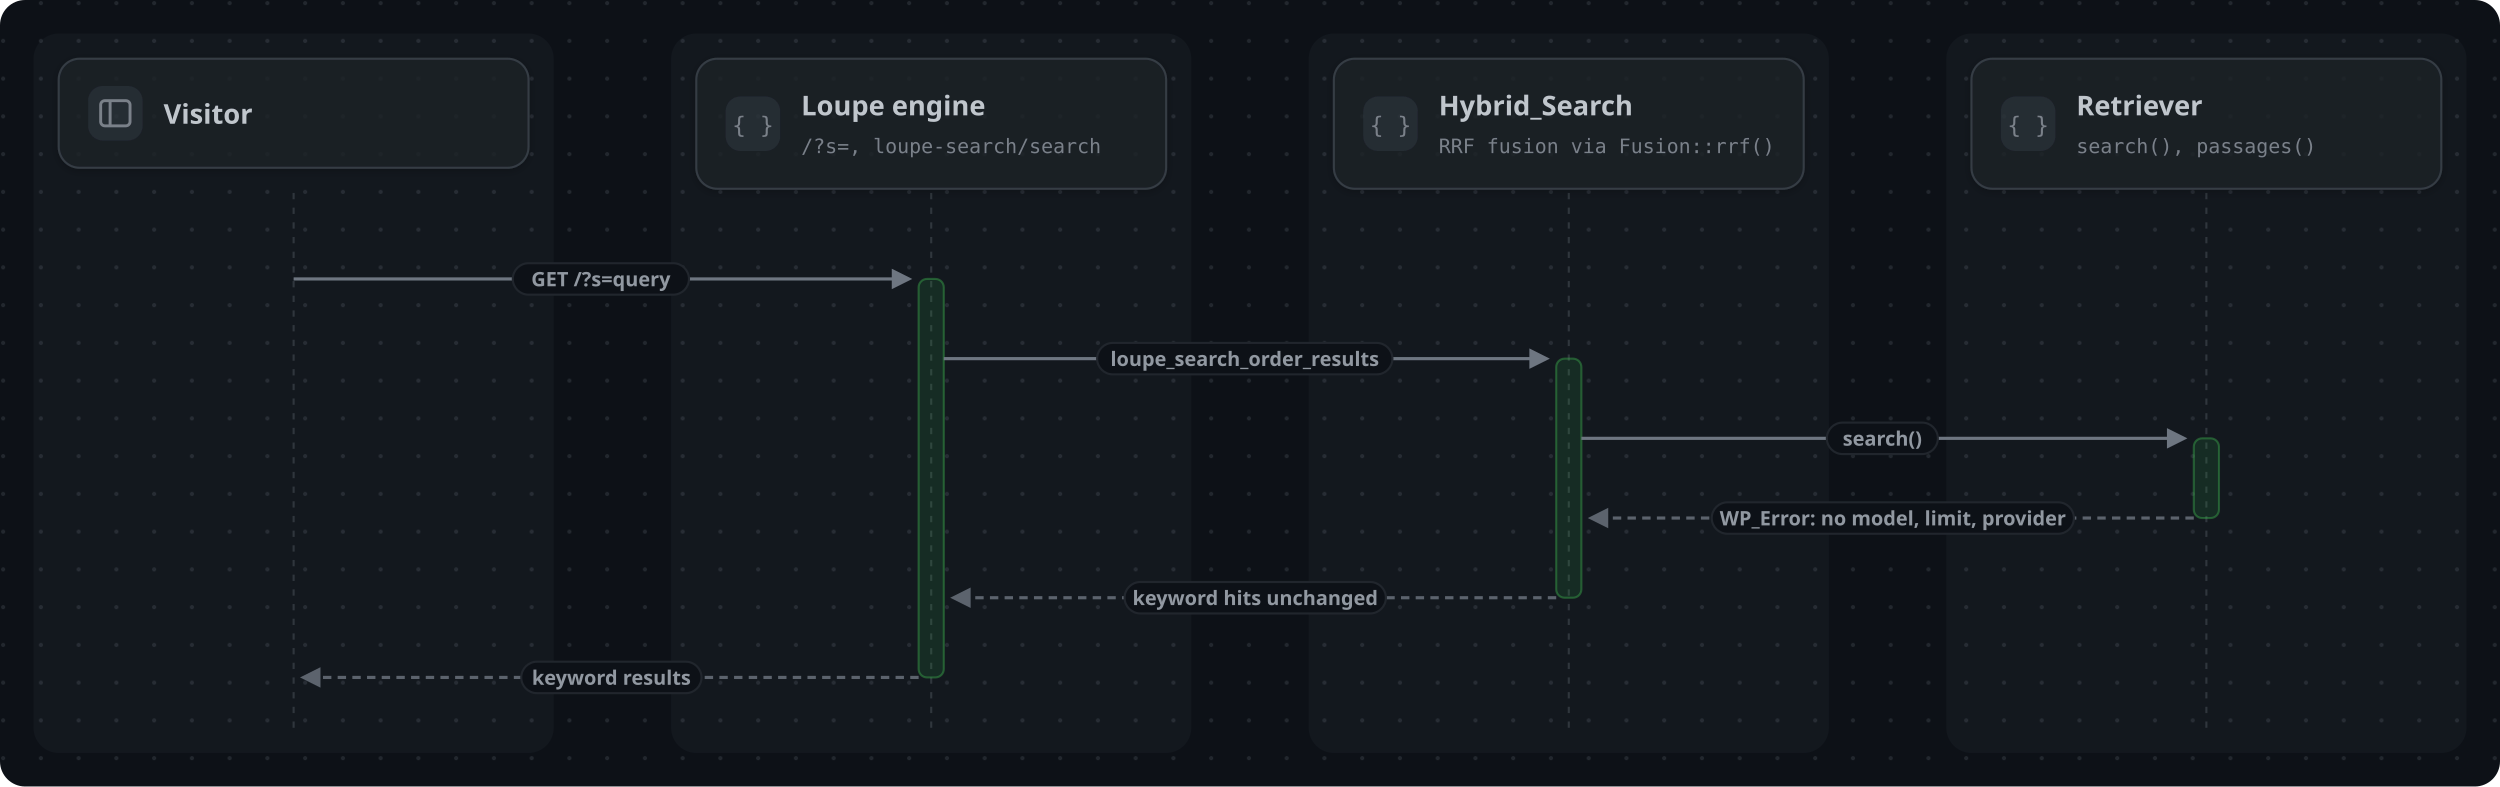
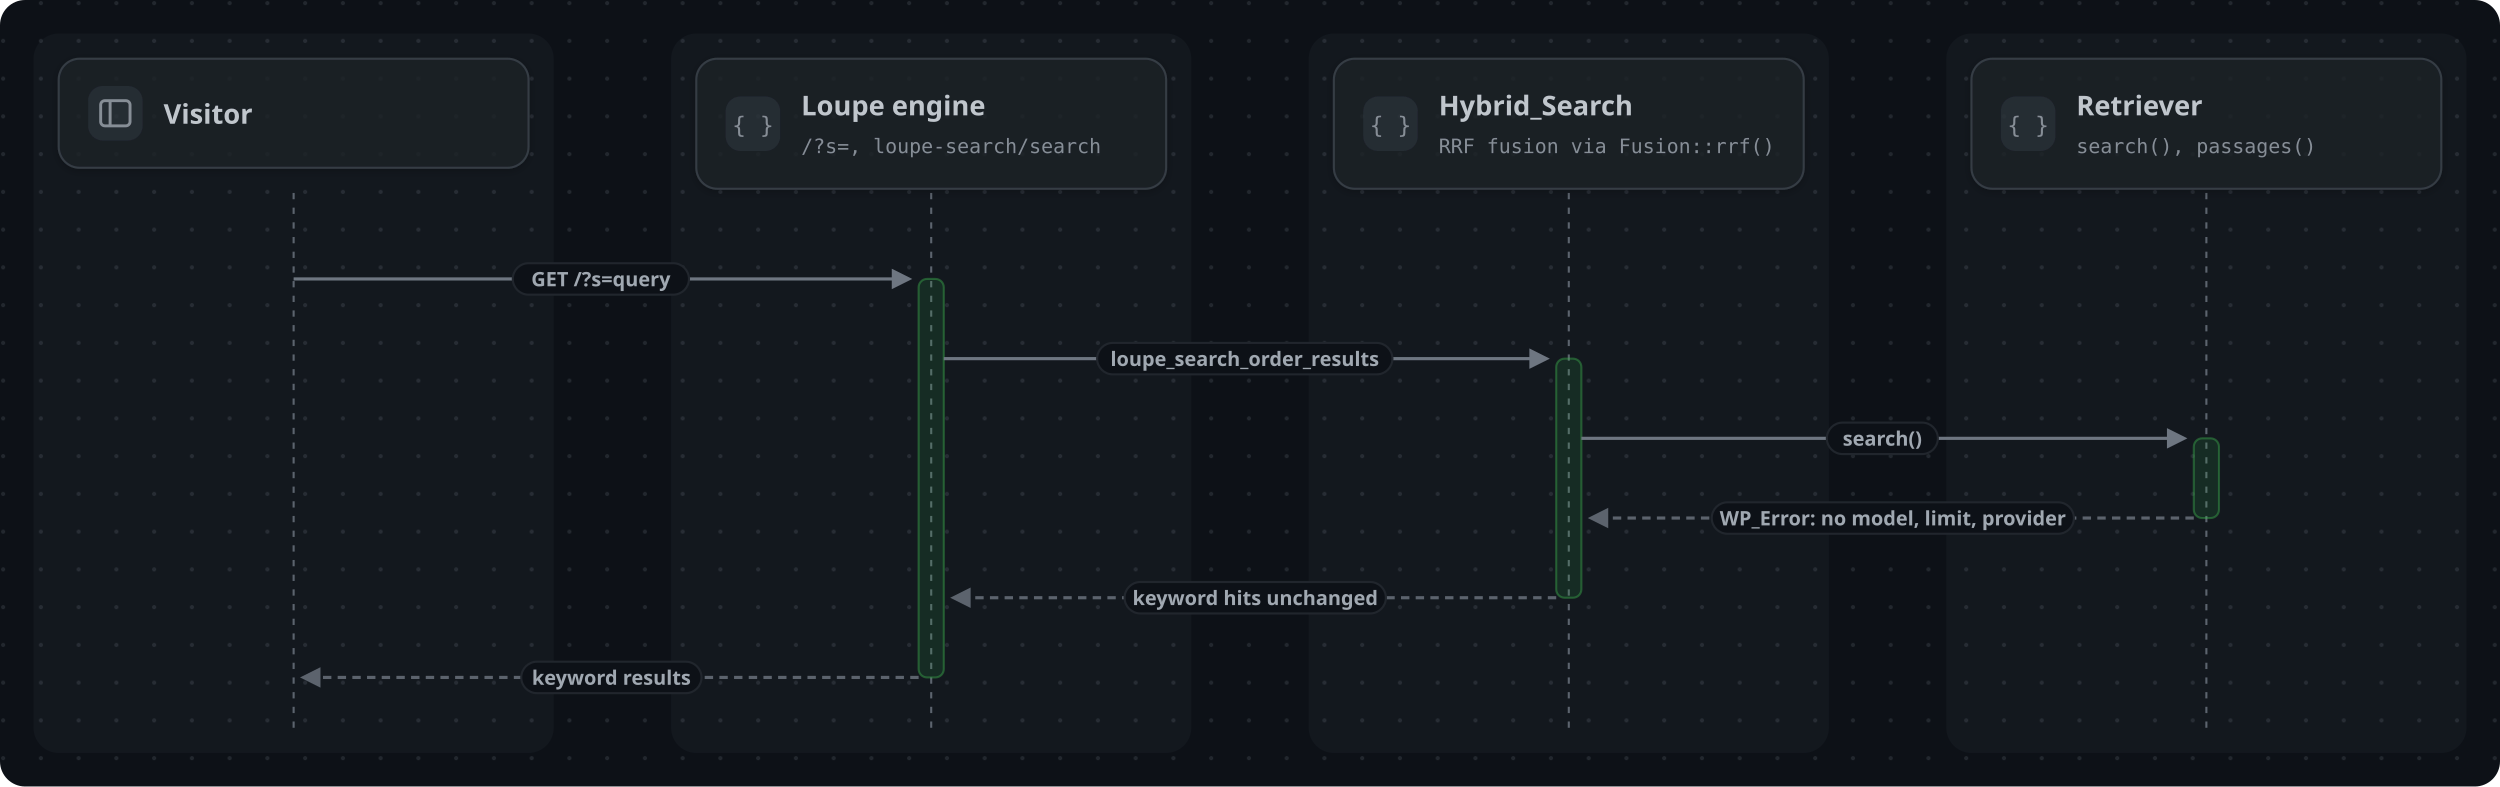
<svg xmlns="http://www.w3.org/2000/svg" viewBox="0 0 1192 375" width="1192" height="375" role="img" aria-label="Semantic side fails (current)" font-family="-apple-system, BlinkMacSystemFont, &quot;Segoe UI&quot;, &quot;Noto Sans&quot;, Helvetica, Arial, sans-serif">
  <defs>
    <pattern id="dots" width="18" height="18" patternUnits="userSpaceOnUse">
      <circle cx="1.5" cy="1.5" r="1" fill="rgba(110,118,129,.22)" />
    </pattern>
    <marker id="mk-added" viewBox="0 0 10 10" refX="8" refY="5" markerWidth="6.5" markerHeight="6.5" orient="auto-start-reverse">
      <path d="M0,0 L10,5 L0,10 z" fill="#3fb950" />
    </marker>
    <marker id="mko-added" viewBox="0 0 10 10" refX="10" refY="5" markerWidth="6.5" markerHeight="6.5" orient="auto-start-reverse">
      <path d="M2,1 L10,5 L2,9" fill="none" stroke="#3fb950" stroke-width="1.6" stroke-linecap="round" stroke-linejoin="round" />
    </marker>
    <marker id="mk-modified" viewBox="0 0 10 10" refX="8" refY="5" markerWidth="6.5" markerHeight="6.5" orient="auto-start-reverse">
      <path d="M0,0 L10,5 L0,10 z" fill="#d29922" />
    </marker>
    <marker id="mko-modified" viewBox="0 0 10 10" refX="10" refY="5" markerWidth="6.5" markerHeight="6.5" orient="auto-start-reverse">
      <path d="M2,1 L10,5 L2,9" fill="none" stroke="#d29922" stroke-width="1.6" stroke-linecap="round" stroke-linejoin="round" />
    </marker>
    <marker id="mk-removed" viewBox="0 0 10 10" refX="8" refY="5" markerWidth="6.5" markerHeight="6.5" orient="auto-start-reverse">
      <path d="M0,0 L10,5 L0,10 z" fill="#f85149" />
    </marker>
    <marker id="mko-removed" viewBox="0 0 10 10" refX="10" refY="5" markerWidth="6.5" markerHeight="6.5" orient="auto-start-reverse">
      <path d="M2,1 L10,5 L2,9" fill="none" stroke="#f85149" stroke-width="1.6" stroke-linecap="round" stroke-linejoin="round" />
    </marker>
    <marker id="mk-neutral" viewBox="0 0 10 10" refX="8" refY="5" markerWidth="6.5" markerHeight="6.5" orient="auto-start-reverse">
      <path d="M0,0 L10,5 L0,10 z" fill="#6e7681" />
    </marker>
    <marker id="mko-neutral" viewBox="0 0 10 10" refX="10" refY="5" markerWidth="6.5" markerHeight="6.5" orient="auto-start-reverse">
      <path d="M2,1 L10,5 L2,9" fill="none" stroke="#6e7681" stroke-width="1.6" stroke-linecap="round" stroke-linejoin="round" />
    </marker>
  </defs>
  <rect x="0" y="0" width="1192" height="375" rx="12" fill="#0d1117" />
  <rect x="0" y="0" width="1192" height="375" rx="12" fill="url(#dots)" />
  <g transform="translate(12,10)">
    <g>
      <rect class="lanebox" x="4" y="6" width="248" height="343" rx="12" fill="rgba(110,118,129,.07)" />
      <rect class="lanebox" x="308" y="6" width="248" height="343" rx="12" fill="rgba(110,118,129,.07)" />
      <rect class="lanebox" x="612" y="6" width="248" height="343" rx="12" fill="rgba(110,118,129,.07)" />
      <rect class="lanebox" x="916" y="6" width="248" height="343" rx="12" fill="rgba(110,118,129,.07)" />
    </g>
    <g>
-       <line class="lifeline" x1="128" y1="82" x2="128" y2="337" stroke="#30363d" stroke-width="1" stroke-dasharray="3 4" />
-       <line class="lifeline" x1="432" y1="82" x2="432" y2="337" stroke="#30363d" stroke-width="1" stroke-dasharray="3 4" />
+       <line class="lifeline" x1="128" y1="82" x2="128" y2="337" stroke="#5c646e" stroke-width="1" stroke-dasharray="3 4" />
+       <line class="lifeline" x1="432" y1="82" x2="432" y2="337" stroke="#5c646e" stroke-width="1" stroke-dasharray="3 4" />
      <rect class="actbar" x="426" y="123" width="12" height="190" rx="4" fill="rgba(46,160,67,.15)" stroke="rgba(63,185,80,.4)" />
-       <line class="lifeline" x1="736" y1="82" x2="736" y2="337" stroke="#30363d" stroke-width="1" stroke-dasharray="3 4" />
+       <line class="lifeline" x1="736" y1="82" x2="736" y2="337" stroke="#5c646e" stroke-width="1" stroke-dasharray="3 4" />
      <rect class="actbar" x="730" y="161" width="12" height="114" rx="4" fill="rgba(46,160,67,.15)" stroke="rgba(63,185,80,.4)" />
-       <line class="lifeline" x1="1040" y1="82" x2="1040" y2="337" stroke="#30363d" stroke-width="1" stroke-dasharray="3 4" />
+       <line class="lifeline" x1="1040" y1="82" x2="1040" y2="337" stroke="#5c646e" stroke-width="1" stroke-dasharray="3 4" />
      <rect class="actbar" x="1034" y="199" width="12" height="38" rx="4" fill="rgba(46,160,67,.15)" stroke="rgba(63,185,80,.4)" />
    </g>
    <g>
      <g class="cardsh context" filter="drop-shadow(0 1px 2px rgba(0,0,0,.28))" opacity="0.82">
        <rect class="card" x="16" y="18" width="224" height="52" rx="10" fill="#1c2128" stroke-width="1" stroke="#3d444d" />
        <rect class="chip" x="30" y="31" width="26" height="26" rx="7" fill="rgba(110,118,129,.18)" />
        <g>
-           <rect class="glyph-stroke" x="36" y="38" width="14" height="12" rx="2" stroke="#9198a1" stroke-width="1.4" fill="none" />
-           <path class="glyph-stroke" d="M40.5,38 v12" stroke="#9198a1" stroke-width="1.4" fill="none" />
+           <rect class="glyph-stroke" x="36" y="38" width="14" height="12" rx="2" stroke="#a0a8b1" stroke-width="1.4" fill="none" />
+           <path class="glyph-stroke" d="M40.5,38 v12" stroke="#a0a8b1" stroke-width="1.4" fill="none" />
        </g>
        <text class="ntitle" x="66" y="49" font-size="13" font-weight="600" fill="#e6edf3">Visitor</text>
      </g>
      <g class="cardsh context" filter="drop-shadow(0 1px 2px rgba(0,0,0,.28))" opacity="0.82">
        <rect class="card" x="320" y="18" width="224" height="62" rx="10" fill="#1c2128" stroke-width="1" stroke="#3d444d" />
        <rect class="chip" x="334" y="36" width="26" height="26" rx="7" fill="rgba(110,118,129,.18)" />
        <g>
-           <text class="glyph" x="347" y="53.5" text-anchor="middle" fill="#9198a1" font-size="11" font-family="ui-monospace, SFMono-Regular, &quot;SF Mono&quot;, Menlo, Consolas, monospace">{ }</text>
+           <text class="glyph" x="347" y="53.5" text-anchor="middle" fill="#a0a8b1" font-size="11" font-family="ui-monospace, SFMono-Regular, &quot;SF Mono&quot;, Menlo, Consolas, monospace">{ }</text>
        </g>
        <text class="ntitle" x="370" y="45" font-size="13" font-weight="600" fill="#e6edf3">Loupe engine</text>
-         <text class="nsub" x="370" y="63" font-size="9.5" fill="#9198a1" font-family="ui-monospace, SFMono-Regular, &quot;SF Mono&quot;, Menlo, Consolas, monospace">/?s=, loupe-search/search</text>
+         <text class="nsub" x="370" y="63" font-size="9.5" fill="#a0a8b1" font-family="ui-monospace, SFMono-Regular, &quot;SF Mono&quot;, Menlo, Consolas, monospace">/?s=, loupe-search/search</text>
      </g>
      <g class="cardsh context" filter="drop-shadow(0 1px 2px rgba(0,0,0,.28))" opacity="0.82">
        <rect class="card" x="624" y="18" width="224" height="62" rx="10" fill="#1c2128" stroke-width="1" stroke="#3d444d" />
        <rect class="chip" x="638" y="36" width="26" height="26" rx="7" fill="rgba(110,118,129,.18)" />
        <g>
-           <text class="glyph" x="651" y="53.5" text-anchor="middle" fill="#9198a1" font-size="11" font-family="ui-monospace, SFMono-Regular, &quot;SF Mono&quot;, Menlo, Consolas, monospace">{ }</text>
+           <text class="glyph" x="651" y="53.5" text-anchor="middle" fill="#a0a8b1" font-size="11" font-family="ui-monospace, SFMono-Regular, &quot;SF Mono&quot;, Menlo, Consolas, monospace">{ }</text>
        </g>
        <text class="ntitle" x="674" y="45" font-size="13" font-weight="600" fill="#e6edf3">Hybrid_Search</text>
-         <text class="nsub" x="674" y="63" font-size="9.5" fill="#9198a1" font-family="ui-monospace, SFMono-Regular, &quot;SF Mono&quot;, Menlo, Consolas, monospace">RRF fusion via Fusion::rrf()</text>
+         <text class="nsub" x="674" y="63" font-size="9.5" fill="#a0a8b1" font-family="ui-monospace, SFMono-Regular, &quot;SF Mono&quot;, Menlo, Consolas, monospace">RRF fusion via Fusion::rrf()</text>
      </g>
      <g class="cardsh context" filter="drop-shadow(0 1px 2px rgba(0,0,0,.28))" opacity="0.82">
        <rect class="card" x="928" y="18" width="224" height="62" rx="10" fill="#1c2128" stroke-width="1" stroke="#3d444d" />
        <rect class="chip" x="942" y="36" width="26" height="26" rx="7" fill="rgba(110,118,129,.18)" />
        <g>
-           <text class="glyph" x="955" y="53.5" text-anchor="middle" fill="#9198a1" font-size="11" font-family="ui-monospace, SFMono-Regular, &quot;SF Mono&quot;, Menlo, Consolas, monospace">{ }</text>
+           <text class="glyph" x="955" y="53.5" text-anchor="middle" fill="#a0a8b1" font-size="11" font-family="ui-monospace, SFMono-Regular, &quot;SF Mono&quot;, Menlo, Consolas, monospace">{ }</text>
        </g>
        <text class="ntitle" x="978" y="45" font-size="13" font-weight="600" fill="#e6edf3">Retriever</text>
-         <text class="nsub" x="978" y="63" font-size="9.5" fill="#9198a1" font-family="ui-monospace, SFMono-Regular, &quot;SF Mono&quot;, Menlo, Consolas, monospace">search(), passages()</text>
+         <text class="nsub" x="978" y="63" font-size="9.5" fill="#a0a8b1" font-family="ui-monospace, SFMono-Regular, &quot;SF Mono&quot;, Menlo, Consolas, monospace">search(), passages()</text>
      </g>
    </g>
    <g>
      <path class="msg edge-neutral" d="M128,123 L421,123" marker-end="url(#mk-neutral)" fill="none" stroke="#6e7681" stroke-width="1.5" />
      <circle r="2.6" fill="#6e7681" opacity="0">
        <animateMotion dur="8.4s" repeatCount="indefinite" keyPoints="0;0;1;1" keyTimes="0;0;0.167;1" calcMode="linear" path="M128,123 L421,123" />
        <animate attributeName="opacity" dur="8.4s" repeatCount="indefinite" values="0;0;1;1;0;0" keyTimes="0;0;0.013;0.153;0.167;1" />
      </circle>
      <path class="msg edge-neutral" d="M438,161 L725,161" marker-end="url(#mk-neutral)" fill="none" stroke="#6e7681" stroke-width="1.5" />
      <circle r="2.6" fill="#6e7681" opacity="0">
        <animateMotion dur="8.4s" repeatCount="indefinite" keyPoints="0;0;1;1" keyTimes="0;0.167;0.333;1" calcMode="linear" path="M438,161 L725,161" />
        <animate attributeName="opacity" dur="8.4s" repeatCount="indefinite" values="0;0;1;1;0;0" keyTimes="0;0.167;0.18;0.32;0.333;1" />
      </circle>
      <path class="msg edge-neutral" d="M742,199 L1029,199" marker-end="url(#mk-neutral)" fill="none" stroke="#6e7681" stroke-width="1.5" />
      <circle r="2.6" fill="#6e7681" opacity="0">
        <animateMotion dur="8.4s" repeatCount="indefinite" keyPoints="0;0;1;1" keyTimes="0;0.333;0.5;1" calcMode="linear" path="M742,199 L1029,199" />
        <animate attributeName="opacity" dur="8.4s" repeatCount="indefinite" values="0;0;1;1;0;0" keyTimes="0;0.333;0.347;0.487;0.5;1" />
      </circle>
      <path class="msg edge-neutral msg-return" d="M1034,237 L747,237" marker-end="url(#mk-neutral)" fill="none" stroke="#6e7681" stroke-width="1.5" stroke-dasharray="4 3" opacity="0.8" />
      <circle r="2.6" fill="#6e7681" opacity="0">
        <animateMotion dur="8.4s" repeatCount="indefinite" keyPoints="0;0;1;1" keyTimes="0;0.5;0.667;1" calcMode="linear" path="M1034,237 L747,237" />
        <animate attributeName="opacity" dur="8.4s" repeatCount="indefinite" values="0;0;1;1;0;0" keyTimes="0;0.5;0.513;0.653;0.667;1" />
      </circle>
      <path class="msg edge-neutral msg-return" d="M730,275 L443,275" marker-end="url(#mk-neutral)" fill="none" stroke="#6e7681" stroke-width="1.5" stroke-dasharray="4 3" opacity="0.8" />
      <circle r="2.6" fill="#6e7681" opacity="0">
        <animateMotion dur="8.4s" repeatCount="indefinite" keyPoints="0;0;1;1" keyTimes="0;0.667;0.833;1" calcMode="linear" path="M730,275 L443,275" />
        <animate attributeName="opacity" dur="8.4s" repeatCount="indefinite" values="0;0;1;1;0;0" keyTimes="0;0.667;0.68;0.82;0.833;1" />
      </circle>
      <path class="msg edge-neutral msg-return" d="M426,313 L133,313" marker-end="url(#mk-neutral)" fill="none" stroke="#6e7681" stroke-width="1.5" stroke-dasharray="4 3" opacity="0.8" />
      <circle r="2.6" fill="#6e7681" opacity="0">
        <animateMotion dur="8.4s" repeatCount="indefinite" keyPoints="0;0;1;1" keyTimes="0;0.833;1;1" calcMode="linear" path="M426,313 L133,313" />
        <animate attributeName="opacity" dur="8.4s" repeatCount="indefinite" values="0;0;1;1;0;0" keyTimes="0;0.833;0.847;0.987;1;1" />
      </circle>
    </g>
    <g>
      <g>
        <rect class="lpill" x="232.5" y="115.5" width="84" height="15" rx="7.5" fill="#0d1117" stroke="#21262d" stroke-width="1" />
-         <text class="ltext" x="274.5" y="126.5" text-anchor="middle" font-size="9.5" font-weight="600" fill="#9198a1">GET /?s=query</text>
+         <text class="ltext" x="274.5" y="126.5" text-anchor="middle" font-size="9.5" font-weight="600" fill="#a0a8b1">GET /?s=query</text>
      </g>
      <g>
        <rect class="lpill" x="511.1" y="153.5" width="140.81" height="15" rx="7.5" fill="#0d1117" stroke="#21262d" stroke-width="1" />
-         <text class="ltext" x="581.5" y="164.5" text-anchor="middle" font-size="9.5" font-weight="600" fill="#9198a1">loupe_search_order_results</text>
+         <text class="ltext" x="581.5" y="164.5" text-anchor="middle" font-size="9.5" font-weight="600" fill="#a0a8b1">loupe_search_order_results</text>
      </g>
      <g>
        <rect class="lpill" x="859.04" y="191.5" width="52.93" height="15" rx="7.5" fill="#0d1117" stroke="#21262d" stroke-width="1" />
-         <text class="ltext" x="885.5" y="202.5" text-anchor="middle" font-size="9.5" font-weight="600" fill="#9198a1">search()</text>
+         <text class="ltext" x="885.5" y="202.5" text-anchor="middle" font-size="9.5" font-weight="600" fill="#a0a8b1">search()</text>
      </g>
      <g>
        <rect class="lpill" x="804.16" y="229.5" width="172.68" height="15" rx="7.5" fill="#0d1117" stroke="#21262d" stroke-width="1" />
-         <text class="ltext" x="890.5" y="240.5" text-anchor="middle" font-size="9.5" font-weight="600" fill="#9198a1">WP_Error: no model, limit, provider</text>
+         <text class="ltext" x="890.5" y="240.5" text-anchor="middle" font-size="9.5" font-weight="600" fill="#a0a8b1">WP_Error: no model, limit, provider</text>
      </g>
      <g>
        <rect class="lpill" x="524.21" y="267.5" width="124.58" height="15" rx="7.5" fill="#0d1117" stroke="#21262d" stroke-width="1" />
-         <text class="ltext" x="586.5" y="278.5" text-anchor="middle" font-size="9.5" font-weight="600" fill="#9198a1">keyword hits unchanged</text>
+         <text class="ltext" x="586.5" y="278.5" text-anchor="middle" font-size="9.5" font-weight="600" fill="#a0a8b1">keyword hits unchanged</text>
      </g>
      <g>
        <rect class="lpill" x="236.53" y="305.5" width="85.95" height="15" rx="7.5" fill="#0d1117" stroke="#21262d" stroke-width="1" />
-         <text class="ltext" x="279.5" y="316.5" text-anchor="middle" font-size="9.5" font-weight="600" fill="#9198a1">keyword results</text>
+         <text class="ltext" x="279.5" y="316.5" text-anchor="middle" font-size="9.5" font-weight="600" fill="#a0a8b1">keyword results</text>
      </g>
    </g>
  </g>
</svg>
